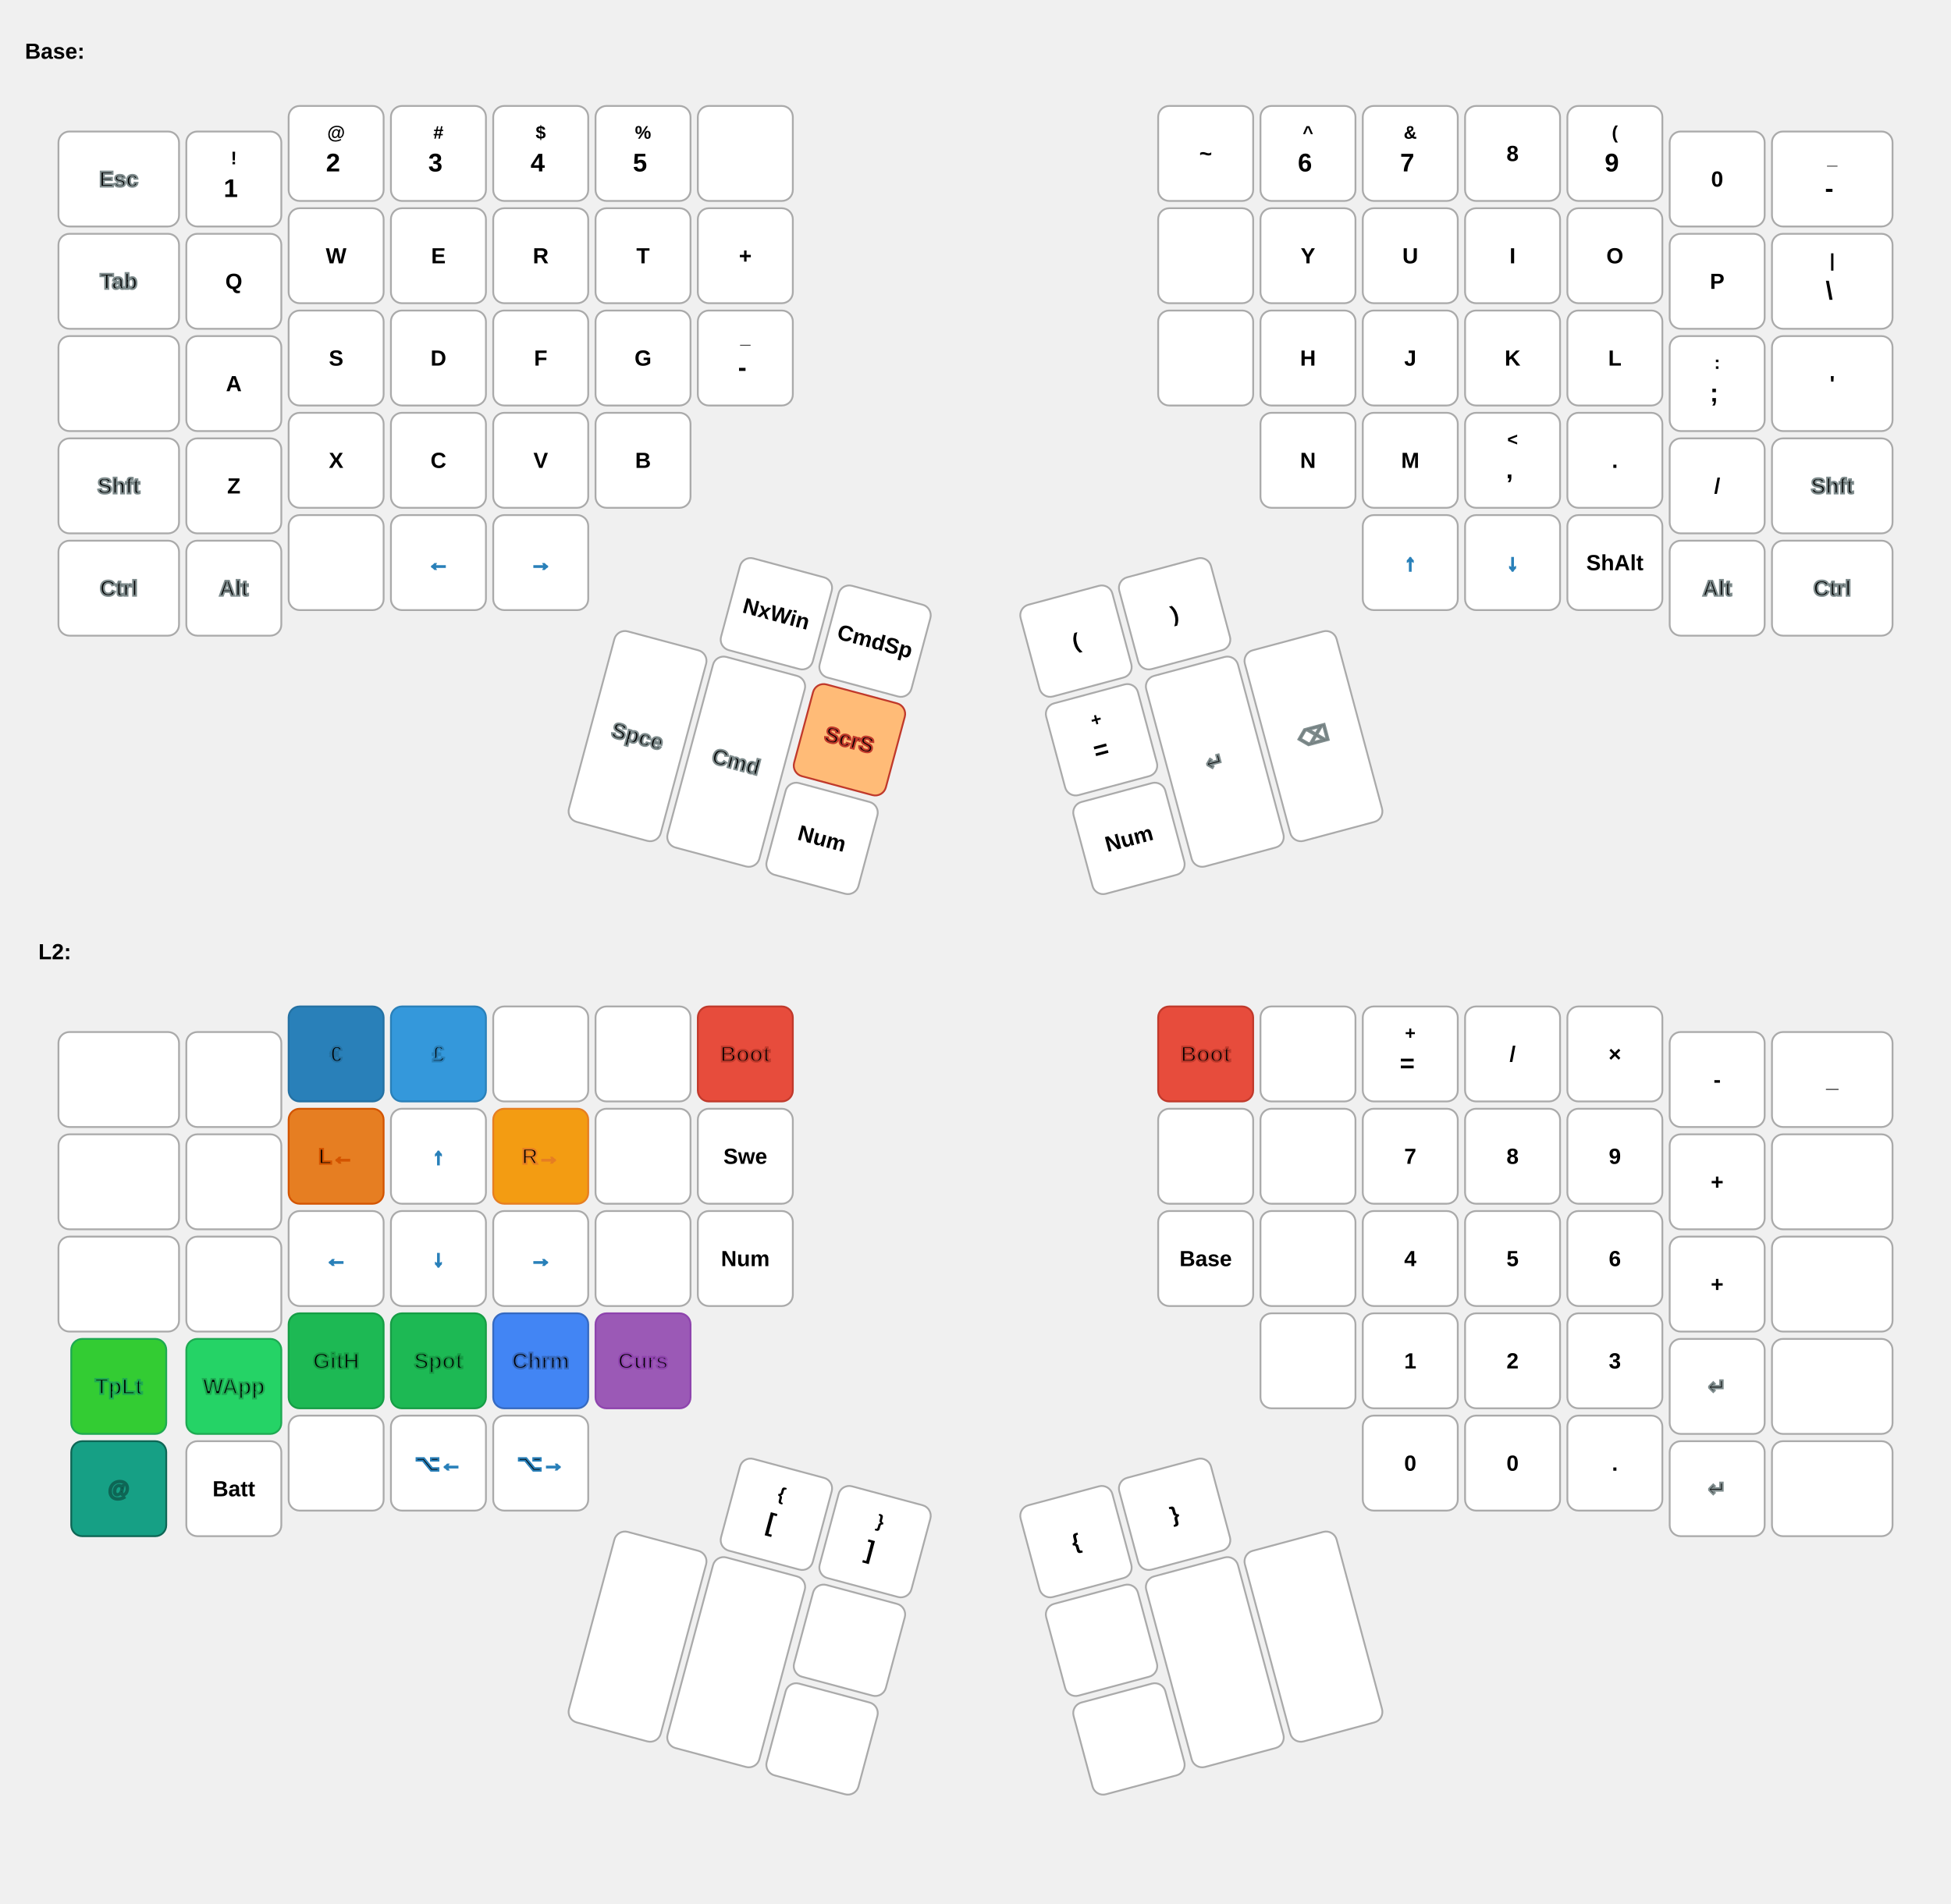
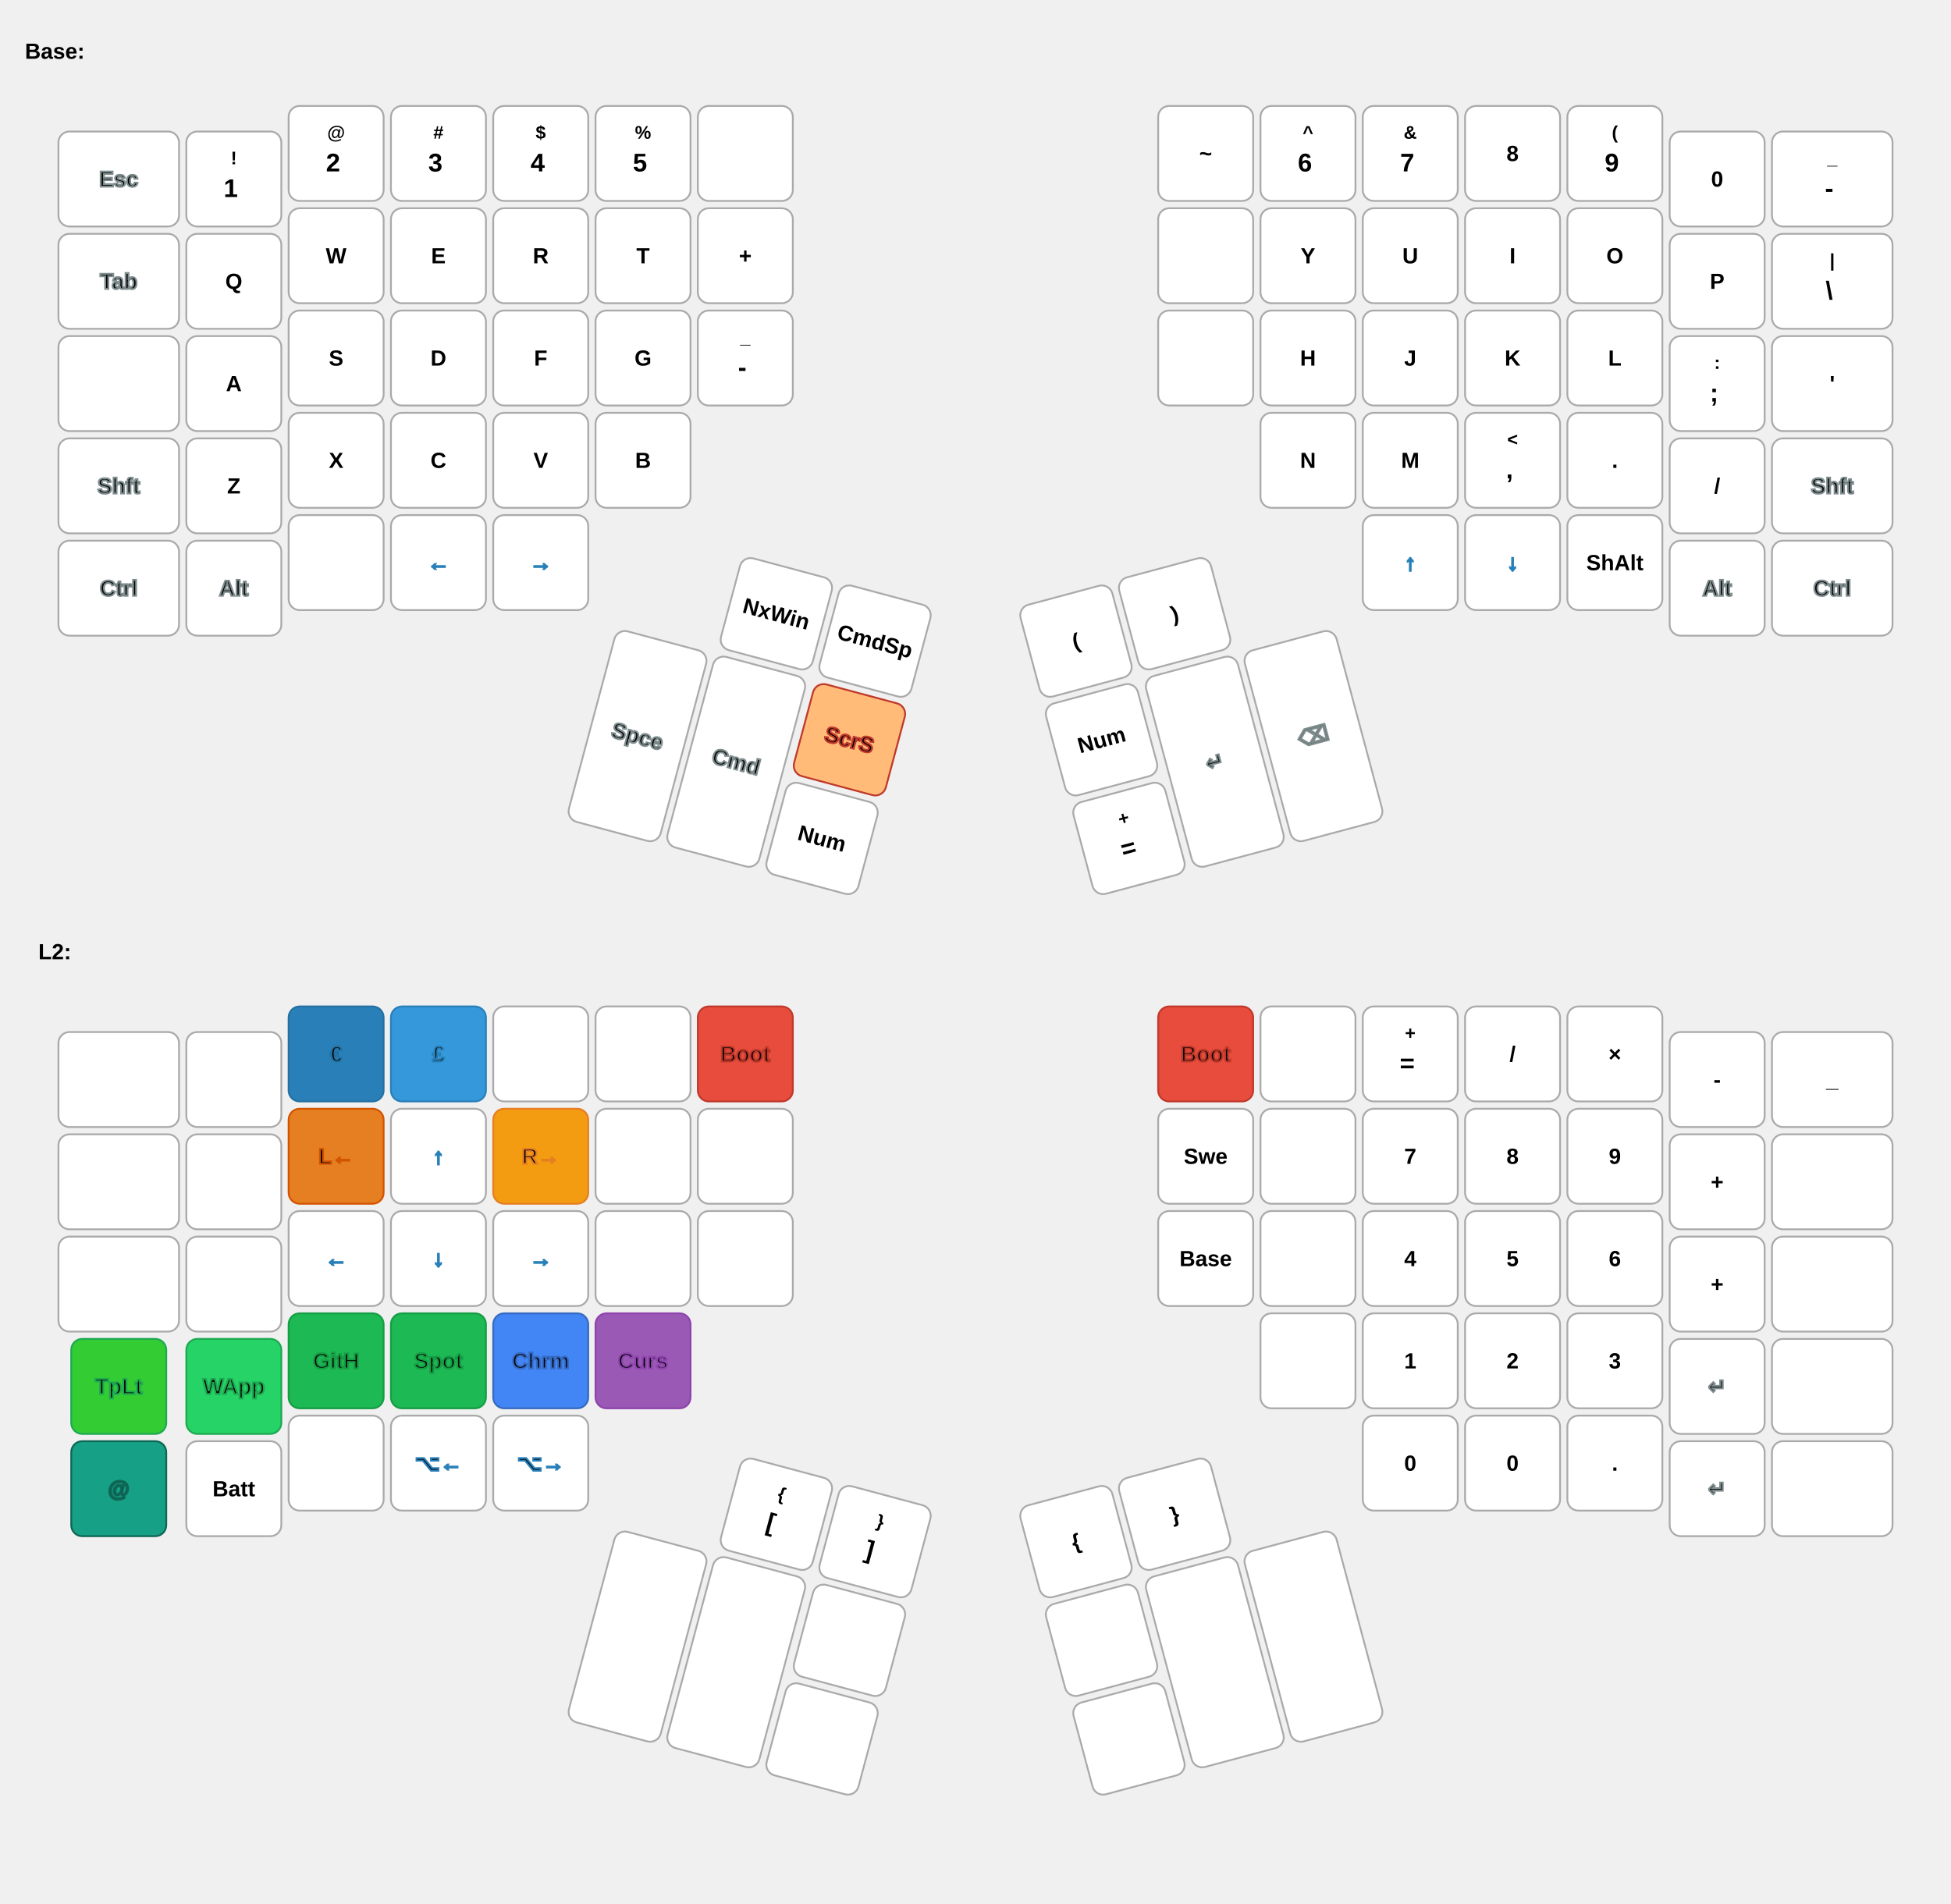
<svg xmlns="http://www.w3.org/2000/svg" width="1068" height="1042" viewBox="0 0 1068 1042" class="keymap">
  <style>/* Base key style */
.key {
  fill: #ffffff;
  stroke: #aaaaaa;
  stroke-width: 1;
}

/* Layer title styling */
.layer-label {
  font-weight: bold;
  font-size: 18px;
  fill: #333333;
  font-family: 'Arial', sans-serif;
}

/* Text styling */
text {
  font-family: 'Arial', sans-serif;
  fill: #000000;
  text-anchor: middle;
  dominant-baseline: central;
  font-weight: 700;
  stroke: none;
} 
/* App shortcuts */
.WhatsApp-key {
  fill: #25D366 !important;
  stroke: #1EA952 !important;
}

.WhatsApp-key rect, rect.WhatsApp-key {
  fill: #25D366 !important;
  stroke: #1EA952 !important;
}

.Spotify-key {
  fill: #1DB954 !important;
  stroke: #169D45 !important;
}

.Spotify-key rect, rect.Spotify-key {
  fill: #1DB954 !important;
  stroke: #169D45 !important;
}

.Chrome-key {
  fill: #4285F4 !important;
  stroke: #366AC1 !important;
}

.Chrome-key rect, rect.Chrome-key {
  fill: #4285F4 !important;
  stroke: #366AC1 !important;
}

.Cursor-key {
  fill: #9B59B6 !important;
  stroke: #8E44AD !important;
}

.Cursor-key rect, rect.Cursor-key {
  fill: #9B59B6 !important;
  stroke: #8E44AD !important;
}

.GitHub-key {
  fill: #1DB954 !important;
  stroke: #169D45 !important;
}

.GitHub-key rect, rect.GitHub-key {
  fill: #1DB954 !important;
  stroke: #169D45 !important;
}

.topLeft-key {
  fill: #33cc33 !important;
  stroke: #1EA952 !important;
}

.topLeft-key rect, rect.topLeft-key {
  fill: #33cc33 !important;
  stroke: #1EA952 !important;
}

.LeftScr-key {
  fill: #E67E22 !important;
  stroke: #D35400 !important;
}

.LeftScr-key rect, rect.LeftScr-key {
  fill: #E67E22 !important;
  stroke: #D35400 !important;
}

.RightScr-key {
  fill: #F39C12 !important;
  stroke: #E67E22 !important;
}

.RightScr-key rect, rect.RightScr-key {
  fill: #F39C12 !important;
  stroke: #E67E22 !important;
}

/* Currency symbols */
.euro-key {
  fill: #2980B9 !important;
  stroke: #2471A3 !important;
}

.euro-key rect, rect.euro-key {
  fill: #2980B9 !important;
  stroke: #2471A3 !important;
}

.pound-key {
  fill: #3498DB !important;
  stroke: #2980B9 !important;
}

.pound-key rect, rect.pound-key {
  fill: #3498DB !important;
  stroke: #2980B9 !important;
}

/* System keys */
.BOOT-key {
  fill: #E74C3C !important;
  stroke: #C0392B !important;
}

.BOOT-key rect, rect.BOOT-key {
  fill: #E74C3C !important;
  stroke: #C0392B !important;
}

.Fn1-key {
  fill: #9B59B6 !important;
  stroke: #8E44AD !important;
}

.Fn1-key rect, rect.Fn1-key {
  fill: #9B59B6 !important;
  stroke: #8E44AD !important;
}

.Fn2-key {
  fill: #8E44AD !important;
  stroke: #7D3C98 !important;
}

.Fn2-key rect, rect.Fn2-key {
  fill: #8E44AD !important;
  stroke: #7D3C98 !important;
}

/* Special characters */
.Email-key {
  fill: #16A085 !important;
  stroke: #0E6655 !important;
}

.Email-key rect, rect.Email-key {
  fill: #16A085 !important;
  stroke: #0E6655 !important;
}

.o-umlaut-key {
  fill: #27AE60 !important;
  stroke: #229954 !important;
}

.o-umlaut-key rect, rect.o-umlaut-key {
  fill: #27AE60 !important;
  stroke: #229954 !important;
}

.a-ring-key {
  fill: #2ECC71 !important;
  stroke: #27AE60 !important;
}

.a-ring-key rect, rect.a-ring-key {
  fill: #2ECC71 !important;
  stroke: #27AE60 !important;
}

/* Navigation keys */
.arrow-key {
  fill: #3498DB !important;
  stroke: #2980B9 !important;
}

.arrow-key rect, rect.arrow-key {
  fill: #3498DB !important;
  stroke: #2980B9 !important;
}

/* Screenshot */
.Screenshot-key {
  fill: #ffbb77 !important;
  stroke: #C0392B !important;
}

.Screenshot-key rect, rect.Screenshot-key {
  fill: #ffbb77 !important;
  stroke: #C0392B !important;
}

/* Modifiers */
.mod-key {
  fill: #95A5A6 !important;
  stroke: #7F8C8D !important;
}

.mod-key rect, rect.mod-key {
  fill: #95A5A6 !important;
  stroke: #7F8C8D !important;
}

/* Font adjustments to make text more solid */
text, tspan {
  font-family: 'Arial', sans-serif !important;
  font-weight: 700 !important;
  fill: #000000 !important;
  stroke: none !important;
  text-rendering: geometricPrecision !important;
}

/* Ensure all key text is black and bold */
.key text, .key tspan {
  fill: #000000 !important;
  font-weight: 700 !important;
}

/* Make text on colored keys more readable */
.WhatsApp-key text, .WhatsApp-key tspan,
.Spotify-key text, .Spotify-key tspan,
.Chrome-key text, .Chrome-key tspan,
.Cursor-key text, .Cursor-key tspan,
.GitHub-key text, .GitHub-key tspan,
.topLeft-key text, .topLeft-key tspan,
.LeftScr-key text, .LeftScr-key tspan,
.RightScr-key text, .RightScr-key tspan,
.euro-key text, .euro-key tspan,
.pound-key text, .pound-key tspan,
.BOOT-key text, .BOOT-key tspan,
.Fn1-key text, .Fn1-key tspan,
.Fn2-key text, .Fn2-key tspan,
.Email-key text, .Email-key tspan,
.o-umlaut-key text, .o-umlaut-key tspan,
.a-ring-key text, .a-ring-key tspan,
.arrow-key text, .arrow-key tspan,
.Screenshot-key text, .Screenshot-key tspan,
.mod-key text, .mod-key tspan {
  fill: #000000 !important;
  font-weight: 700 !important;
}

/* Shifted symbols styling */
.shifted {
  fill: #555555 !important;
  font-weight: 700 !important;
  font-size: 10px !important;
}

/* Position the shifted symbols above the main key label */
.key text.shifted {
  dominant-baseline: hanging !important;
}

/* Add CSS for dual-labeled keys */
.dual-label {
  position: relative;
  display: block;
}

.primary-label {
  font-size: 14px;
  font-weight: 700;
  text-anchor: middle;
  dominant-baseline: central;
  fill: #000000;
}

.shifted-label {
  font-size: 10px;
  font-weight: 700;
  text-anchor: middle;
  dominant-baseline: hanging;
  fill: #444444;
} </style>
  <g transform="translate(30, 0)" class="layer-Base">
    <text x="0" y="28" class="label" id="Base">Base:</text>
    <g transform="translate(0, 56)">
      <g transform="translate(35, 42)" class="key keypos-0">
        <rect rx="6" ry="6" x="-33" y="-26" width="66" height="52" class="key" />
        <text x="0" y="0" class="key tap">
          <tspan class="mod-key">Esc</tspan>
        </text>
      </g>
      <g transform="translate(98, 42)" class="key keypos-1">
        <rect rx="6" ry="6" x="-26" y="-26" width="52" height="52" class="key" />
        <text x="0" y="0" class="key tap">
          <tspan class="primary-label" y="5">1</tspan>
          <tspan class="shifted-label" x="0" y="-15">!</tspan>
        </text>
      </g>
      <g transform="translate(154, 28)" class="key keypos-2">
        <rect rx="6" ry="6" x="-26" y="-26" width="52" height="52" class="key" />
        <text x="0" y="0" class="key tap">
          <tspan class="primary-label" y="5">2</tspan>
          <tspan class="shifted-label" x="0" y="-15">@</tspan>
        </text>
      </g>
      <g transform="translate(210, 28)" class="key keypos-3">
        <rect rx="6" ry="6" x="-26" y="-26" width="52" height="52" class="key" />
        <text x="0" y="0" class="key tap">
          <tspan class="primary-label" y="5">3</tspan>
          <tspan class="shifted-label" x="0" y="-15">#</tspan>
        </text>
      </g>
      <g transform="translate(266, 28)" class="key keypos-4">
        <rect rx="6" ry="6" x="-26" y="-26" width="52" height="52" class="key" />
        <text x="0" y="0" class="key tap">
          <tspan class="primary-label" y="5">4</tspan>
          <tspan class="shifted-label" x="0" y="-15">$</tspan>
        </text>
      </g>
      <g transform="translate(322, 28)" class="key keypos-5">
        <rect rx="6" ry="6" x="-26" y="-26" width="52" height="52" class="key" />
        <text x="0" y="0" class="key tap">
          <tspan class="primary-label" y="5">5</tspan>
          <tspan class="shifted-label" x="0" y="-15">%</tspan>
        </text>
      </g>
      <g transform="translate(378, 28)" class="key keypos-6">
        <rect rx="6" ry="6" x="-26" y="-26" width="52" height="52" class="key" />
      </g>
      <g transform="translate(630, 28)" class="key keypos-7">
        <rect rx="6" ry="6" x="-26" y="-26" width="52" height="52" class="key" />
        <text x="0" y="0" class="key tap">~</text>
      </g>
      <g transform="translate(686, 28)" class="key keypos-8">
        <rect rx="6" ry="6" x="-26" y="-26" width="52" height="52" class="key" />
        <text x="0" y="0" class="key tap">
          <tspan class="primary-label" y="5">6</tspan>
          <tspan class="shifted-label" x="0" y="-15">^</tspan>
        </text>
      </g>
      <g transform="translate(742, 28)" class="key keypos-9">
        <rect rx="6" ry="6" x="-26" y="-26" width="52" height="52" class="key" />
        <text x="0" y="0" class="key tap">
          <tspan class="primary-label" y="5">7</tspan>
          <tspan class="shifted-label" x="0" y="-15">&amp;</tspan>
        </text>
      </g>
      <g transform="translate(798, 28)" class="key keypos-10">
        <rect rx="6" ry="6" x="-26" y="-26" width="52" height="52" class="key" />
        <text x="0" y="0" class="key tap">8</text>
      </g>
      <g transform="translate(854, 28)" class="key keypos-11">
        <rect rx="6" ry="6" x="-26" y="-26" width="52" height="52" class="key" />
        <text x="0" y="0" class="key tap">
          <tspan class="primary-label" y="5">9</tspan>
          <tspan class="shifted-label" x="0" y="-15">(</tspan>
        </text>
      </g>
      <g transform="translate(910, 42)" class="key keypos-12">
        <rect rx="6" ry="6" x="-26" y="-26" width="52" height="52" class="key" />
        <text x="0" y="0" class="key tap">0</text>
      </g>
      <g transform="translate(973, 42)" class="key keypos-13">
        <rect rx="6" ry="6" x="-33" y="-26" width="66" height="52" class="key" />
        <text x="0" y="0" class="key tap">
          <tspan class="primary-label" y="5">-</tspan>
          <tspan class="shifted-label" x="0" y="-15">_</tspan>
        </text>
      </g>
      <g transform="translate(35, 98)" class="key keypos-14">
        <rect rx="6" ry="6" x="-33" y="-26" width="66" height="52" class="key" />
        <text x="0" y="0" class="key tap">
          <tspan class="mod-key">Tab</tspan>
        </text>
      </g>
      <g transform="translate(98, 98)" class="key keypos-15">
        <rect rx="6" ry="6" x="-26" y="-26" width="52" height="52" class="key" />
        <text x="0" y="0" class="key tap">Q</text>
      </g>
      <g transform="translate(154, 84)" class="key keypos-16">
        <rect rx="6" ry="6" x="-26" y="-26" width="52" height="52" class="key" />
        <text x="0" y="0" class="key tap">W</text>
      </g>
      <g transform="translate(210, 84)" class="key keypos-17">
        <rect rx="6" ry="6" x="-26" y="-26" width="52" height="52" class="key" />
        <text x="0" y="0" class="key tap">E</text>
      </g>
      <g transform="translate(266, 84)" class="key keypos-18">
        <rect rx="6" ry="6" x="-26" y="-26" width="52" height="52" class="key" />
        <text x="0" y="0" class="key tap">R</text>
      </g>
      <g transform="translate(322, 84)" class="key keypos-19">
        <rect rx="6" ry="6" x="-26" y="-26" width="52" height="52" class="key" />
        <text x="0" y="0" class="key tap">T</text>
      </g>
      <g transform="translate(378, 84)" class="key keypos-20">
        <rect rx="6" ry="6" x="-26" y="-26" width="52" height="52" class="key" />
        <text x="0" y="0" class="key tap">+</text>
      </g>
      <g transform="translate(630, 84)" class="key keypos-21">
        <rect rx="6" ry="6" x="-26" y="-26" width="52" height="52" class="key" />
      </g>
      <g transform="translate(686, 84)" class="key keypos-22">
        <rect rx="6" ry="6" x="-26" y="-26" width="52" height="52" class="key" />
        <text x="0" y="0" class="key tap">Y</text>
      </g>
      <g transform="translate(742, 84)" class="key keypos-23">
        <rect rx="6" ry="6" x="-26" y="-26" width="52" height="52" class="key" />
        <text x="0" y="0" class="key tap">U</text>
      </g>
      <g transform="translate(798, 84)" class="key keypos-24">
        <rect rx="6" ry="6" x="-26" y="-26" width="52" height="52" class="key" />
        <text x="0" y="0" class="key tap">I</text>
      </g>
      <g transform="translate(854, 84)" class="key keypos-25">
        <rect rx="6" ry="6" x="-26" y="-26" width="52" height="52" class="key" />
        <text x="0" y="0" class="key tap">O</text>
      </g>
      <g transform="translate(910, 98)" class="key keypos-26">
        <rect rx="6" ry="6" x="-26" y="-26" width="52" height="52" class="key" />
        <text x="0" y="0" class="key tap">P</text>
      </g>
      <g transform="translate(973, 98)" class="key keypos-27">
        <rect rx="6" ry="6" x="-33" y="-26" width="66" height="52" class="key" />
        <text x="0" y="0" class="key tap">
          <tspan class="primary-label" y="5">\</tspan>
          <tspan class="shifted-label" x="0" y="-15">|</tspan>
        </text>
      </g>
      <g transform="translate(35, 154)" class="key keypos-28">
        <rect rx="6" ry="6" x="-33" y="-26" width="66" height="52" class="key" />
      </g>
      <g transform="translate(98, 154)" class="key keypos-29">
        <rect rx="6" ry="6" x="-26" y="-26" width="52" height="52" class="key" />
        <text x="0" y="0" class="key tap">A</text>
      </g>
      <g transform="translate(154, 140)" class="key keypos-30">
        <rect rx="6" ry="6" x="-26" y="-26" width="52" height="52" class="key" />
        <text x="0" y="0" class="key tap">S</text>
      </g>
      <g transform="translate(210, 140)" class="key keypos-31">
        <rect rx="6" ry="6" x="-26" y="-26" width="52" height="52" class="key" />
        <text x="0" y="0" class="key tap">D</text>
      </g>
      <g transform="translate(266, 140)" class="key keypos-32">
        <rect rx="6" ry="6" x="-26" y="-26" width="52" height="52" class="key" />
        <text x="0" y="0" class="key tap">F</text>
      </g>
      <g transform="translate(322, 140)" class="key keypos-33">
        <rect rx="6" ry="6" x="-26" y="-26" width="52" height="52" class="key" />
        <text x="0" y="0" class="key tap">G</text>
      </g>
      <g transform="translate(378, 140)" class="key keypos-34">
        <rect rx="6" ry="6" x="-26" y="-26" width="52" height="52" class="key" />
        <text x="0" y="0" class="key tap">
          <tspan class="primary-label" y="5">-</tspan>
          <tspan class="shifted-label" x="0" y="-15">_</tspan>
        </text>
      </g>
      <g transform="translate(395, 280) rotate(15.0)" class="key keypos-35">
        <rect rx="6" ry="6" x="-26" y="-26" width="52" height="52" class="key" />
        <text x="0" y="0" class="key tap">NxWin</text>
      </g>
      <g transform="translate(449, 295) rotate(15.0)" class="key keypos-36">
        <rect rx="6" ry="6" x="-26" y="-26" width="52" height="52" class="key" />
        <text x="0" y="0" class="key tap">CmdSp</text>
      </g>
      <g transform="translate(559, 295) rotate(-15.0)" class="key keypos-37">
        <rect rx="6" ry="6" x="-26" y="-26" width="52" height="52" class="key" />
        <text x="0" y="0" class="key tap">(</text>
      </g>
      <g transform="translate(613, 280) rotate(-15.0)" class="key keypos-38">
        <rect rx="6" ry="6" x="-26" y="-26" width="52" height="52" class="key" />
        <text x="0" y="0" class="key tap">)</text>
      </g>
      <g transform="translate(630, 140)" class="key keypos-39">
        <rect rx="6" ry="6" x="-26" y="-26" width="52" height="52" class="key" />
      </g>
      <g transform="translate(686, 140)" class="key keypos-40">
        <rect rx="6" ry="6" x="-26" y="-26" width="52" height="52" class="key" />
        <text x="0" y="0" class="key tap">H</text>
      </g>
      <g transform="translate(742, 140)" class="key keypos-41">
        <rect rx="6" ry="6" x="-26" y="-26" width="52" height="52" class="key" />
        <text x="0" y="0" class="key tap">J</text>
      </g>
      <g transform="translate(798, 140)" class="key keypos-42">
        <rect rx="6" ry="6" x="-26" y="-26" width="52" height="52" class="key" />
        <text x="0" y="0" class="key tap">K</text>
      </g>
      <g transform="translate(854, 140)" class="key keypos-43">
        <rect rx="6" ry="6" x="-26" y="-26" width="52" height="52" class="key" />
        <text x="0" y="0" class="key tap">L</text>
      </g>
      <g transform="translate(910, 154)" class="key keypos-44">
        <rect rx="6" ry="6" x="-26" y="-26" width="52" height="52" class="key" />
        <text x="0" y="0" class="key tap">
          <tspan class="primary-label" y="5">;</tspan>
          <tspan class="shifted-label" x="0" y="-15">:</tspan>
        </text>
      </g>
      <g transform="translate(973, 154)" class="key keypos-45">
        <rect rx="6" ry="6" x="-33" y="-26" width="66" height="52" class="key" />
        <text x="0" y="0" class="key tap">'</text>
      </g>
      <g transform="translate(35, 210)" class="key keypos-46">
        <rect rx="6" ry="6" x="-33" y="-26" width="66" height="52" class="key" />
        <text x="0" y="0" class="key tap">
          <tspan class="mod-key">Shft</tspan>
        </text>
      </g>
      <g transform="translate(98, 210)" class="key keypos-47">
        <rect rx="6" ry="6" x="-26" y="-26" width="52" height="52" class="key" />
        <text x="0" y="0" class="key tap">Z</text>
      </g>
      <g transform="translate(154, 196)" class="key keypos-48">
        <rect rx="6" ry="6" x="-26" y="-26" width="52" height="52" class="key" />
        <text x="0" y="0" class="key tap">X</text>
      </g>
      <g transform="translate(210, 196)" class="key keypos-49">
        <rect rx="6" ry="6" x="-26" y="-26" width="52" height="52" class="key" />
        <text x="0" y="0" class="key tap">C</text>
      </g>
      <g transform="translate(266, 196)" class="key keypos-50">
        <rect rx="6" ry="6" x="-26" y="-26" width="52" height="52" class="key" />
        <text x="0" y="0" class="key tap">V</text>
      </g>
      <g transform="translate(322, 196)" class="key keypos-51">
        <rect rx="6" ry="6" x="-26" y="-26" width="52" height="52" class="key" />
        <text x="0" y="0" class="key tap">B</text>
      </g>
      <g transform="translate(435, 349) rotate(15.0)" class="key keypos-52">
        <rect class="Screenshot-key" x="-26" y="-26" width="52" height="52" rx="6" ry="6" />
        <text x="0" y="0" class="key tap">
          <tspan class="Screenshot-key">ScrS</tspan>
        </text>
      </g>
      <g transform="translate(573, 349) rotate(-15.0)" class="key keypos-53">
        <rect rx="6" ry="6" x="-26" y="-26" width="52" height="52" class="key" />
+         <text x="0" y="0" class="key tap">Num</text>
+       </g>
+       <g transform="translate(686, 196)" class="key keypos-54">
+         <rect rx="6" ry="6" x="-26" y="-26" width="52" height="52" class="key" />
+         <text x="0" y="0" class="key tap">N</text>
+       </g>
+       <g transform="translate(742, 196)" class="key keypos-55">
+         <rect rx="6" ry="6" x="-26" y="-26" width="52" height="52" class="key" />
+         <text x="0" y="0" class="key tap">M</text>
+       </g>
+       <g transform="translate(798, 196)" class="key keypos-56">
+         <rect rx="6" ry="6" x="-26" y="-26" width="52" height="52" class="key" />
+         <text x="0" y="0" class="key tap">
+           <tspan class="primary-label" y="5">,</tspan>
+           <tspan class="shifted-label" x="0" y="-15">&lt;</tspan>
+         </text>
+       </g>
+       <g transform="translate(854, 196)" class="key keypos-57">
+         <rect rx="6" ry="6" x="-26" y="-26" width="52" height="52" class="key" />
+         <text x="0" y="0" class="key tap">.</text>
+       </g>
+       <g transform="translate(910, 210)" class="key keypos-58">
+         <rect rx="6" ry="6" x="-26" y="-26" width="52" height="52" class="key" />
+         <text x="0" y="0" class="key tap">/</text>
+       </g>
+       <g transform="translate(973, 210)" class="key keypos-59">
+         <rect rx="6" ry="6" x="-33" y="-26" width="66" height="52" class="key" />
+         <text x="0" y="0" class="key tap">
+           <tspan class="mod-key">Shft</tspan>
+         </text>
+       </g>
+       <g transform="translate(35, 266)" class="key keypos-60">
+         <rect rx="6" ry="6" x="-33" y="-26" width="66" height="52" class="key" />
+         <text x="0" y="0" class="key tap">
+           <tspan class="mod-key">Ctrl</tspan>
+         </text>
+       </g>
+       <g transform="translate(98, 266)" class="key keypos-61">
+         <rect rx="6" ry="6" x="-26" y="-26" width="52" height="52" class="key" />
+         <text x="0" y="0" class="key tap">
+           <tspan class="mod-key">Alt</tspan>
+         </text>
+       </g>
+       <g transform="translate(154, 252)" class="key keypos-62">
+         <rect rx="6" ry="6" x="-26" y="-26" width="52" height="52" class="key" />
+       </g>
+       <g transform="translate(210, 252)" class="key keypos-63">
+         <rect rx="6" ry="6" x="-26" y="-26" width="52" height="52" class="key" />
+         <text x="0" y="0" class="key tap">
+           <tspan class="arrow-key">←</tspan>
+         </text>
+       </g>
+       <g transform="translate(266, 252)" class="key keypos-64">
+         <rect rx="6" ry="6" x="-26" y="-26" width="52" height="52" class="key" />
+         <text x="0" y="0" class="key tap">
+           <tspan class="arrow-key">→</tspan>
+         </text>
+       </g>
+       <g transform="translate(319, 347) rotate(15.0)" class="key keypos-65">
+         <rect rx="6" ry="6" x="-26" y="-54" width="52" height="108" class="key" />
+         <text x="0" y="0" class="key tap">
+           <tspan class="mod-key">Spce</tspan>
+         </text>
+       </g>
+       <g transform="translate(373, 361) rotate(15.0)" class="key keypos-66">
+         <rect rx="6" ry="6" x="-26" y="-54" width="52" height="108" class="key" />
+         <text x="0" y="0" class="key tap">
+           <tspan class="mod-key">Cmd</tspan>
+         </text>
+       </g>
+       <g transform="translate(420, 403) rotate(15.0)" class="key keypos-67">
+         <rect rx="6" ry="6" x="-26" y="-26" width="52" height="52" class="key" />
+         <text x="0" y="0" class="key tap">Num</text>
+       </g>
+       <g transform="translate(588, 403) rotate(-15.0)" class="key keypos-68">
+         <rect rx="6" ry="6" x="-26" y="-26" width="52" height="52" class="key" />
        <text x="0" y="0" class="key tap">
          <tspan class="primary-label" y="5">=</tspan>
          <tspan class="shifted-label" x="0" y="-15">+</tspan>
        </text>
-       </g>
-       <g transform="translate(686, 196)" class="key keypos-54">
-         <rect rx="6" ry="6" x="-26" y="-26" width="52" height="52" class="key" />
-         <text x="0" y="0" class="key tap">N</text>
-       </g>
-       <g transform="translate(742, 196)" class="key keypos-55">
-         <rect rx="6" ry="6" x="-26" y="-26" width="52" height="52" class="key" />
-         <text x="0" y="0" class="key tap">M</text>
-       </g>
-       <g transform="translate(798, 196)" class="key keypos-56">
-         <rect rx="6" ry="6" x="-26" y="-26" width="52" height="52" class="key" />
-         <text x="0" y="0" class="key tap">
-           <tspan class="primary-label" y="5">,</tspan>
-           <tspan class="shifted-label" x="0" y="-15">&lt;</tspan>
-         </text>
-       </g>
-       <g transform="translate(854, 196)" class="key keypos-57">
-         <rect rx="6" ry="6" x="-26" y="-26" width="52" height="52" class="key" />
-         <text x="0" y="0" class="key tap">.</text>
-       </g>
-       <g transform="translate(910, 210)" class="key keypos-58">
-         <rect rx="6" ry="6" x="-26" y="-26" width="52" height="52" class="key" />
-         <text x="0" y="0" class="key tap">/</text>
-       </g>
-       <g transform="translate(973, 210)" class="key keypos-59">
-         <rect rx="6" ry="6" x="-33" y="-26" width="66" height="52" class="key" />
-         <text x="0" y="0" class="key tap">
-           <tspan class="mod-key">Shft</tspan>
-         </text>
-       </g>
-       <g transform="translate(35, 266)" class="key keypos-60">
-         <rect rx="6" ry="6" x="-33" y="-26" width="66" height="52" class="key" />
-         <text x="0" y="0" class="key tap">
-           <tspan class="mod-key">Ctrl</tspan>
-         </text>
-       </g>
-       <g transform="translate(98, 266)" class="key keypos-61">
-         <rect rx="6" ry="6" x="-26" y="-26" width="52" height="52" class="key" />
-         <text x="0" y="0" class="key tap">
-           <tspan class="mod-key">Alt</tspan>
-         </text>
-       </g>
-       <g transform="translate(154, 252)" class="key keypos-62">
-         <rect rx="6" ry="6" x="-26" y="-26" width="52" height="52" class="key" />
-       </g>
-       <g transform="translate(210, 252)" class="key keypos-63">
-         <rect rx="6" ry="6" x="-26" y="-26" width="52" height="52" class="key" />
-         <text x="0" y="0" class="key tap">
-           <tspan class="arrow-key">←</tspan>
-         </text>
-       </g>
-       <g transform="translate(266, 252)" class="key keypos-64">
-         <rect rx="6" ry="6" x="-26" y="-26" width="52" height="52" class="key" />
-         <text x="0" y="0" class="key tap">
-           <tspan class="arrow-key">→</tspan>
-         </text>
-       </g>
-       <g transform="translate(319, 347) rotate(15.0)" class="key keypos-65">
-         <rect rx="6" ry="6" x="-26" y="-54" width="52" height="108" class="key" />
-         <text x="0" y="0" class="key tap">
-           <tspan class="mod-key">Spce</tspan>
-         </text>
-       </g>
-       <g transform="translate(373, 361) rotate(15.0)" class="key keypos-66">
-         <rect rx="6" ry="6" x="-26" y="-54" width="52" height="108" class="key" />
-         <text x="0" y="0" class="key tap">
-           <tspan class="mod-key">Cmd</tspan>
-         </text>
-       </g>
-       <g transform="translate(420, 403) rotate(15.0)" class="key keypos-67">
-         <rect rx="6" ry="6" x="-26" y="-26" width="52" height="52" class="key" />
-         <text x="0" y="0" class="key tap">Num</text>
-       </g>
-       <g transform="translate(588, 403) rotate(-15.0)" class="key keypos-68">
-         <rect rx="6" ry="6" x="-26" y="-26" width="52" height="52" class="key" />
-         <text x="0" y="0" class="key tap">Num</text>
      </g>
      <g transform="translate(635, 361) rotate(-15.0)" class="key keypos-69">
        <rect rx="6" ry="6" x="-26" y="-54" width="52" height="108" class="key" />
        <text x="0" y="0" class="key tap">
          <tspan class="mod-key">↵</tspan>
        </text>
      </g>
      <g transform="translate(689, 347) rotate(-15.0)" class="key keypos-70">
        <rect rx="6" ry="6" x="-26" y="-54" width="52" height="108" class="key" />
        <text x="0" y="0" class="key tap">
          <tspan class="mod-key">⌫</tspan>
        </text>
      </g>
      <g transform="translate(742, 252)" class="key keypos-71">
        <rect rx="6" ry="6" x="-26" y="-26" width="52" height="52" class="key" />
        <text x="0" y="0" class="key tap">
          <tspan class="arrow-key">↑</tspan>
        </text>
      </g>
      <g transform="translate(798, 252)" class="key keypos-72">
        <rect rx="6" ry="6" x="-26" y="-26" width="52" height="52" class="key" />
        <text x="0" y="0" class="key tap">
          <tspan class="arrow-key">↓</tspan>
        </text>
      </g>
      <g transform="translate(854, 252)" class="key keypos-73">
        <rect rx="6" ry="6" x="-26" y="-26" width="52" height="52" class="key" />
        <text x="0" y="0" class="key tap">ShAlt</text>
      </g>
      <g transform="translate(910, 266)" class="key keypos-74">
        <rect rx="6" ry="6" x="-26" y="-26" width="52" height="52" class="key" />
        <text x="0" y="0" class="key tap">
          <tspan class="mod-key">Alt</tspan>
        </text>
      </g>
      <g transform="translate(973, 266)" class="key keypos-75">
        <rect rx="6" ry="6" x="-33" y="-26" width="66" height="52" class="key" />
        <text x="0" y="0" class="key tap">
          <tspan class="mod-key">Ctrl</tspan>
        </text>
      </g>
    </g>
  </g>
  <g transform="translate(30, 493)" class="layer-L2">
    <text x="0" y="28" class="label" id="L2">L2:</text>
    <g transform="translate(0, 56)">
      <g transform="translate(35, 42)" class="key keypos-0">
        <rect rx="6" ry="6" x="-33" y="-26" width="66" height="52" class="key" />
      </g>
      <g transform="translate(98, 42)" class="key keypos-1">
        <rect rx="6" ry="6" x="-26" y="-26" width="52" height="52" class="key" />
      </g>
      <g transform="translate(154, 28)" class="key keypos-2">
        <rect class="euro-key" x="-26" y="-26" width="52" height="52" rx="6" ry="6" />
        <text x="0" y="0" class="key tap">
          <tspan class="euro-key">€</tspan>
        </text>
      </g>
      <g transform="translate(210, 28)" class="key keypos-3">
        <rect class="pound-key" x="-26" y="-26" width="52" height="52" rx="6" ry="6" />
        <text x="0" y="0" class="key tap">
          <tspan class="pound-key">£</tspan>
        </text>
      </g>
      <g transform="translate(266, 28)" class="key keypos-4">
        <rect rx="6" ry="6" x="-26" y="-26" width="52" height="52" class="key" />
      </g>
      <g transform="translate(322, 28)" class="key keypos-5">
        <rect rx="6" ry="6" x="-26" y="-26" width="52" height="52" class="key" />
      </g>
      <g transform="translate(378, 28)" class="key keypos-6">
        <rect class="BOOT-key" x="-26" y="-26" width="52" height="52" rx="6" ry="6" />
        <text x="0" y="0" class="key tap">
          <tspan class="BOOT-key">Boot</tspan>
        </text>
      </g>
      <g transform="translate(630, 28)" class="key keypos-7">
        <rect class="BOOT-key" x="-26" y="-26" width="52" height="52" rx="6" ry="6" />
        <text x="0" y="0" class="key tap">
          <tspan class="BOOT-key">Boot</tspan>
        </text>
      </g>
      <g transform="translate(686, 28)" class="key keypos-8">
        <rect rx="6" ry="6" x="-26" y="-26" width="52" height="52" class="key" />
      </g>
      <g transform="translate(742, 28)" class="key keypos-9">
        <rect rx="6" ry="6" x="-26" y="-26" width="52" height="52" class="key" />
        <text x="0" y="0" class="key tap">
          <tspan class="primary-label" y="5">=</tspan>
          <tspan class="shifted-label" x="0" y="-15">+</tspan>
        </text>
      </g>
      <g transform="translate(798, 28)" class="key keypos-10">
        <rect rx="6" ry="6" x="-26" y="-26" width="52" height="52" class="key" />
        <text x="0" y="0" class="key tap">/</text>
      </g>
      <g transform="translate(854, 28)" class="key keypos-11">
        <rect rx="6" ry="6" x="-26" y="-26" width="52" height="52" class="key" />
        <text x="0" y="0" class="key tap">×</text>
      </g>
      <g transform="translate(910, 42)" class="key keypos-12">
        <rect rx="6" ry="6" x="-26" y="-26" width="52" height="52" class="key" />
        <text x="0" y="0" class="key tap">-</text>
      </g>
      <g transform="translate(973, 42)" class="key keypos-13">
        <rect rx="6" ry="6" x="-33" y="-26" width="66" height="52" class="key" />
        <text x="0" y="0" class="key tap">_</text>
      </g>
      <g transform="translate(35, 98)" class="key keypos-14">
        <rect rx="6" ry="6" x="-33" y="-26" width="66" height="52" class="key" />
      </g>
      <g transform="translate(98, 98)" class="key keypos-15">
        <rect rx="6" ry="6" x="-26" y="-26" width="52" height="52" class="key" />
      </g>
      <g transform="translate(154, 84)" class="key keypos-16">
        <rect class="LeftScr-key" x="-26" y="-26" width="52" height="52" rx="6" ry="6" />
        <text x="0" y="0" class="key tap">
          <tspan class="LeftScr-key">L←</tspan>
        </text>
      </g>
      <g transform="translate(210, 84)" class="key keypos-17">
        <rect rx="6" ry="6" x="-26" y="-26" width="52" height="52" class="key" />
        <text x="0" y="0" class="key tap">
          <tspan class="arrow-key">↑</tspan>
        </text>
      </g>
      <g transform="translate(266, 84)" class="key keypos-18">
        <rect class="RightScr-key" x="-26" y="-26" width="52" height="52" rx="6" ry="6" />
        <text x="0" y="0" class="key tap">
          <tspan class="RightScr-key">R→</tspan>
        </text>
      </g>
      <g transform="translate(322, 84)" class="key keypos-19">
        <rect rx="6" ry="6" x="-26" y="-26" width="52" height="52" class="key" />
      </g>
      <g transform="translate(378, 84)" class="key keypos-20">
        <rect rx="6" ry="6" x="-26" y="-26" width="52" height="52" class="key" />
+       </g>
+       <g transform="translate(630, 84)" class="key keypos-21">
+         <rect rx="6" ry="6" x="-26" y="-26" width="52" height="52" class="key" />
        <text x="0" y="0" class="key tap">Swe</text>
      </g>
-       <g transform="translate(630, 84)" class="key keypos-21">
-         <rect rx="6" ry="6" x="-26" y="-26" width="52" height="52" class="key" />
-       </g>
      <g transform="translate(686, 84)" class="key keypos-22">
        <rect rx="6" ry="6" x="-26" y="-26" width="52" height="52" class="key" />
      </g>
      <g transform="translate(742, 84)" class="key keypos-23">
        <rect rx="6" ry="6" x="-26" y="-26" width="52" height="52" class="key" />
        <text x="0" y="0" class="key tap">7</text>
      </g>
      <g transform="translate(798, 84)" class="key keypos-24">
        <rect rx="6" ry="6" x="-26" y="-26" width="52" height="52" class="key" />
        <text x="0" y="0" class="key tap">8</text>
      </g>
      <g transform="translate(854, 84)" class="key keypos-25">
        <rect rx="6" ry="6" x="-26" y="-26" width="52" height="52" class="key" />
        <text x="0" y="0" class="key tap">9</text>
      </g>
      <g transform="translate(910, 98)" class="key keypos-26">
        <rect rx="6" ry="6" x="-26" y="-26" width="52" height="52" class="key" />
        <text x="0" y="0" class="key tap">+</text>
      </g>
      <g transform="translate(973, 98)" class="key keypos-27">
        <rect rx="6" ry="6" x="-33" y="-26" width="66" height="52" class="key" />
      </g>
      <g transform="translate(35, 154)" class="key keypos-28">
        <rect rx="6" ry="6" x="-33" y="-26" width="66" height="52" class="key" />
      </g>
      <g transform="translate(98, 154)" class="key keypos-29">
        <rect rx="6" ry="6" x="-26" y="-26" width="52" height="52" class="key" />
      </g>
      <g transform="translate(154, 140)" class="key keypos-30">
        <rect rx="6" ry="6" x="-26" y="-26" width="52" height="52" class="key" />
        <text x="0" y="0" class="key tap">
          <tspan class="arrow-key">←</tspan>
        </text>
      </g>
      <g transform="translate(210, 140)" class="key keypos-31">
        <rect rx="6" ry="6" x="-26" y="-26" width="52" height="52" class="key" />
        <text x="0" y="0" class="key tap">
          <tspan class="arrow-key">↓</tspan>
        </text>
      </g>
      <g transform="translate(266, 140)" class="key keypos-32">
        <rect rx="6" ry="6" x="-26" y="-26" width="52" height="52" class="key" />
        <text x="0" y="0" class="key tap">
          <tspan class="arrow-key">→</tspan>
        </text>
      </g>
      <g transform="translate(322, 140)" class="key keypos-33">
        <rect rx="6" ry="6" x="-26" y="-26" width="52" height="52" class="key" />
      </g>
      <g transform="translate(378, 140)" class="key keypos-34">
        <rect rx="6" ry="6" x="-26" y="-26" width="52" height="52" class="key" />
-         <text x="0" y="0" class="key tap">Num</text>
      </g>
      <g transform="translate(395, 280) rotate(15.0)" class="key keypos-35">
        <rect rx="6" ry="6" x="-26" y="-26" width="52" height="52" class="key" />
        <text x="0" y="0" class="key tap">
          <tspan class="primary-label" y="5">[</tspan>
          <tspan class="shifted-label" x="0" y="-15">{</tspan>
        </text>
      </g>
      <g transform="translate(449, 295) rotate(15.0)" class="key keypos-36">
        <rect rx="6" ry="6" x="-26" y="-26" width="52" height="52" class="key" />
        <text x="0" y="0" class="key tap">
          <tspan class="primary-label" y="5">]</tspan>
          <tspan class="shifted-label" x="0" y="-15">}</tspan>
        </text>
      </g>
      <g transform="translate(559, 295) rotate(-15.0)" class="key keypos-37">
        <rect rx="6" ry="6" x="-26" y="-26" width="52" height="52" class="key" />
        <text x="0" y="0" class="key tap">{</text>
      </g>
      <g transform="translate(613, 280) rotate(-15.0)" class="key keypos-38">
        <rect rx="6" ry="6" x="-26" y="-26" width="52" height="52" class="key" />
        <text x="0" y="0" class="key tap">}</text>
      </g>
      <g transform="translate(630, 140)" class="key keypos-39">
        <rect rx="6" ry="6" x="-26" y="-26" width="52" height="52" class="key" />
        <a href="#Base">
          <text x="0" y="0" class="key tap layer-activator">Base</text>
        </a>
      </g>
      <g transform="translate(686, 140)" class="key keypos-40">
        <rect rx="6" ry="6" x="-26" y="-26" width="52" height="52" class="key" />
      </g>
      <g transform="translate(742, 140)" class="key keypos-41">
        <rect rx="6" ry="6" x="-26" y="-26" width="52" height="52" class="key" />
        <text x="0" y="0" class="key tap">4</text>
      </g>
      <g transform="translate(798, 140)" class="key keypos-42">
        <rect rx="6" ry="6" x="-26" y="-26" width="52" height="52" class="key" />
        <text x="0" y="0" class="key tap">5</text>
      </g>
      <g transform="translate(854, 140)" class="key keypos-43">
        <rect rx="6" ry="6" x="-26" y="-26" width="52" height="52" class="key" />
        <text x="0" y="0" class="key tap">6</text>
      </g>
      <g transform="translate(910, 154)" class="key keypos-44">
        <rect rx="6" ry="6" x="-26" y="-26" width="52" height="52" class="key" />
        <text x="0" y="0" class="key tap">+</text>
      </g>
      <g transform="translate(973, 154)" class="key keypos-45">
        <rect rx="6" ry="6" x="-33" y="-26" width="66" height="52" class="key" />
      </g>
      <g transform="translate(35, 210)" class="key keypos-46">
        <rect class="topLeft-key" x="-26" y="-26" width="52" height="52" rx="6" ry="6" />
        <text x="0" y="0" class="key tap">
          <tspan class="topLeft-key">TpLt</tspan>
        </text>
      </g>
      <g transform="translate(98, 210)" class="key keypos-47">
        <rect class="WhatsApp-key" x="-26" y="-26" width="52" height="52" rx="6" ry="6" />
        <text x="0" y="0" class="key tap">
          <tspan class="WhatsApp-key">WApp</tspan>
        </text>
      </g>
      <g transform="translate(154, 196)" class="key keypos-48">
        <rect class="GitHub-key" x="-26" y="-26" width="52" height="52" rx="6" ry="6" />
        <text x="0" y="0" class="key tap">
          <tspan class="GitHub-key">GitH</tspan>
        </text>
      </g>
      <g transform="translate(210, 196)" class="key keypos-49">
        <rect class="Spotify-key" x="-26" y="-26" width="52" height="52" rx="6" ry="6" />
        <text x="0" y="0" class="key tap">
          <tspan class="Spotify-key">Spot</tspan>
        </text>
      </g>
      <g transform="translate(266, 196)" class="key keypos-50">
        <rect class="Chrome-key" x="-26" y="-26" width="52" height="52" rx="6" ry="6" />
        <text x="0" y="0" class="key tap">
          <tspan class="Chrome-key">Chrm</tspan>
        </text>
      </g>
      <g transform="translate(322, 196)" class="key keypos-51">
        <rect class="Cursor-key" x="-26" y="-26" width="52" height="52" rx="6" ry="6" />
        <text x="0" y="0" class="key tap">
          <tspan class="Cursor-key">Curs</tspan>
        </text>
      </g>
      <g transform="translate(435, 349) rotate(15.0)" class="key keypos-52">
        <rect rx="6" ry="6" x="-26" y="-26" width="52" height="52" class="key" />
      </g>
      <g transform="translate(573, 349) rotate(-15.0)" class="key keypos-53">
        <rect rx="6" ry="6" x="-26" y="-26" width="52" height="52" class="key" />
      </g>
      <g transform="translate(686, 196)" class="key keypos-54">
        <rect rx="6" ry="6" x="-26" y="-26" width="52" height="52" class="key" />
      </g>
      <g transform="translate(742, 196)" class="key keypos-55">
        <rect rx="6" ry="6" x="-26" y="-26" width="52" height="52" class="key" />
        <text x="0" y="0" class="key tap">1</text>
      </g>
      <g transform="translate(798, 196)" class="key keypos-56">
        <rect rx="6" ry="6" x="-26" y="-26" width="52" height="52" class="key" />
        <text x="0" y="0" class="key tap">2</text>
      </g>
      <g transform="translate(854, 196)" class="key keypos-57">
        <rect rx="6" ry="6" x="-26" y="-26" width="52" height="52" class="key" />
        <text x="0" y="0" class="key tap">3</text>
      </g>
      <g transform="translate(910, 210)" class="key keypos-58">
        <rect rx="6" ry="6" x="-26" y="-26" width="52" height="52" class="key" />
        <text x="0" y="0" class="key tap">
          <tspan class="mod-key">↵</tspan>
        </text>
      </g>
      <g transform="translate(973, 210)" class="key keypos-59">
        <rect rx="6" ry="6" x="-33" y="-26" width="66" height="52" class="key" />
      </g>
      <g transform="translate(35, 266)" class="key keypos-60">
        <rect class="Email-key" x="-26" y="-26" width="52" height="52" rx="6" ry="6" />
        <text x="0" y="0" class="key tap">
          <tspan class="Email-key">@</tspan>
        </text>
      </g>
      <g transform="translate(98, 266)" class="key keypos-61">
        <rect rx="6" ry="6" x="-26" y="-26" width="52" height="52" class="key" />
        <text x="0" y="0" class="key tap">Batt</text>
      </g>
      <g transform="translate(154, 252)" class="key keypos-62">
        <rect rx="6" ry="6" x="-26" y="-26" width="52" height="52" class="key" />
      </g>
      <g transform="translate(210, 252)" class="key keypos-63">
        <rect rx="6" ry="6" x="-26" y="-26" width="52" height="52" class="key" />
        <text x="0" y="0" class="key tap">
          <tspan class="arrow-key">⌥←</tspan>
        </text>
      </g>
      <g transform="translate(266, 252)" class="key keypos-64">
        <rect rx="6" ry="6" x="-26" y="-26" width="52" height="52" class="key" />
        <text x="0" y="0" class="key tap">
          <tspan class="arrow-key">⌥→</tspan>
        </text>
      </g>
      <g transform="translate(319, 347) rotate(15.0)" class="key keypos-65">
        <rect rx="6" ry="6" x="-26" y="-54" width="52" height="108" class="key" />
      </g>
      <g transform="translate(373, 361) rotate(15.0)" class="key keypos-66">
        <rect rx="6" ry="6" x="-26" y="-54" width="52" height="108" class="key" />
      </g>
      <g transform="translate(420, 403) rotate(15.0)" class="key keypos-67">
        <rect rx="6" ry="6" x="-26" y="-26" width="52" height="52" class="key" />
      </g>
      <g transform="translate(588, 403) rotate(-15.0)" class="key keypos-68">
        <rect rx="6" ry="6" x="-26" y="-26" width="52" height="52" class="key" />
      </g>
      <g transform="translate(635, 361) rotate(-15.0)" class="key keypos-69">
        <rect rx="6" ry="6" x="-26" y="-54" width="52" height="108" class="key" />
      </g>
      <g transform="translate(689, 347) rotate(-15.0)" class="key keypos-70">
        <rect rx="6" ry="6" x="-26" y="-54" width="52" height="108" class="key" />
      </g>
      <g transform="translate(742, 252)" class="key keypos-71">
        <rect rx="6" ry="6" x="-26" y="-26" width="52" height="52" class="key" />
        <text x="0" y="0" class="key tap">0</text>
      </g>
      <g transform="translate(798, 252)" class="key keypos-72">
        <rect rx="6" ry="6" x="-26" y="-26" width="52" height="52" class="key" />
        <text x="0" y="0" class="key tap">0</text>
      </g>
      <g transform="translate(854, 252)" class="key keypos-73">
        <rect rx="6" ry="6" x="-26" y="-26" width="52" height="52" class="key" />
        <text x="0" y="0" class="key tap">.</text>
      </g>
      <g transform="translate(910, 266)" class="key keypos-74">
        <rect rx="6" ry="6" x="-26" y="-26" width="52" height="52" class="key" />
        <text x="0" y="0" class="key tap">
          <tspan class="mod-key">↵</tspan>
        </text>
      </g>
      <g transform="translate(973, 266)" class="key keypos-75">
        <rect rx="6" ry="6" x="-33" y="-26" width="66" height="52" class="key" />
      </g>
    </g>
  </g>
</svg>
